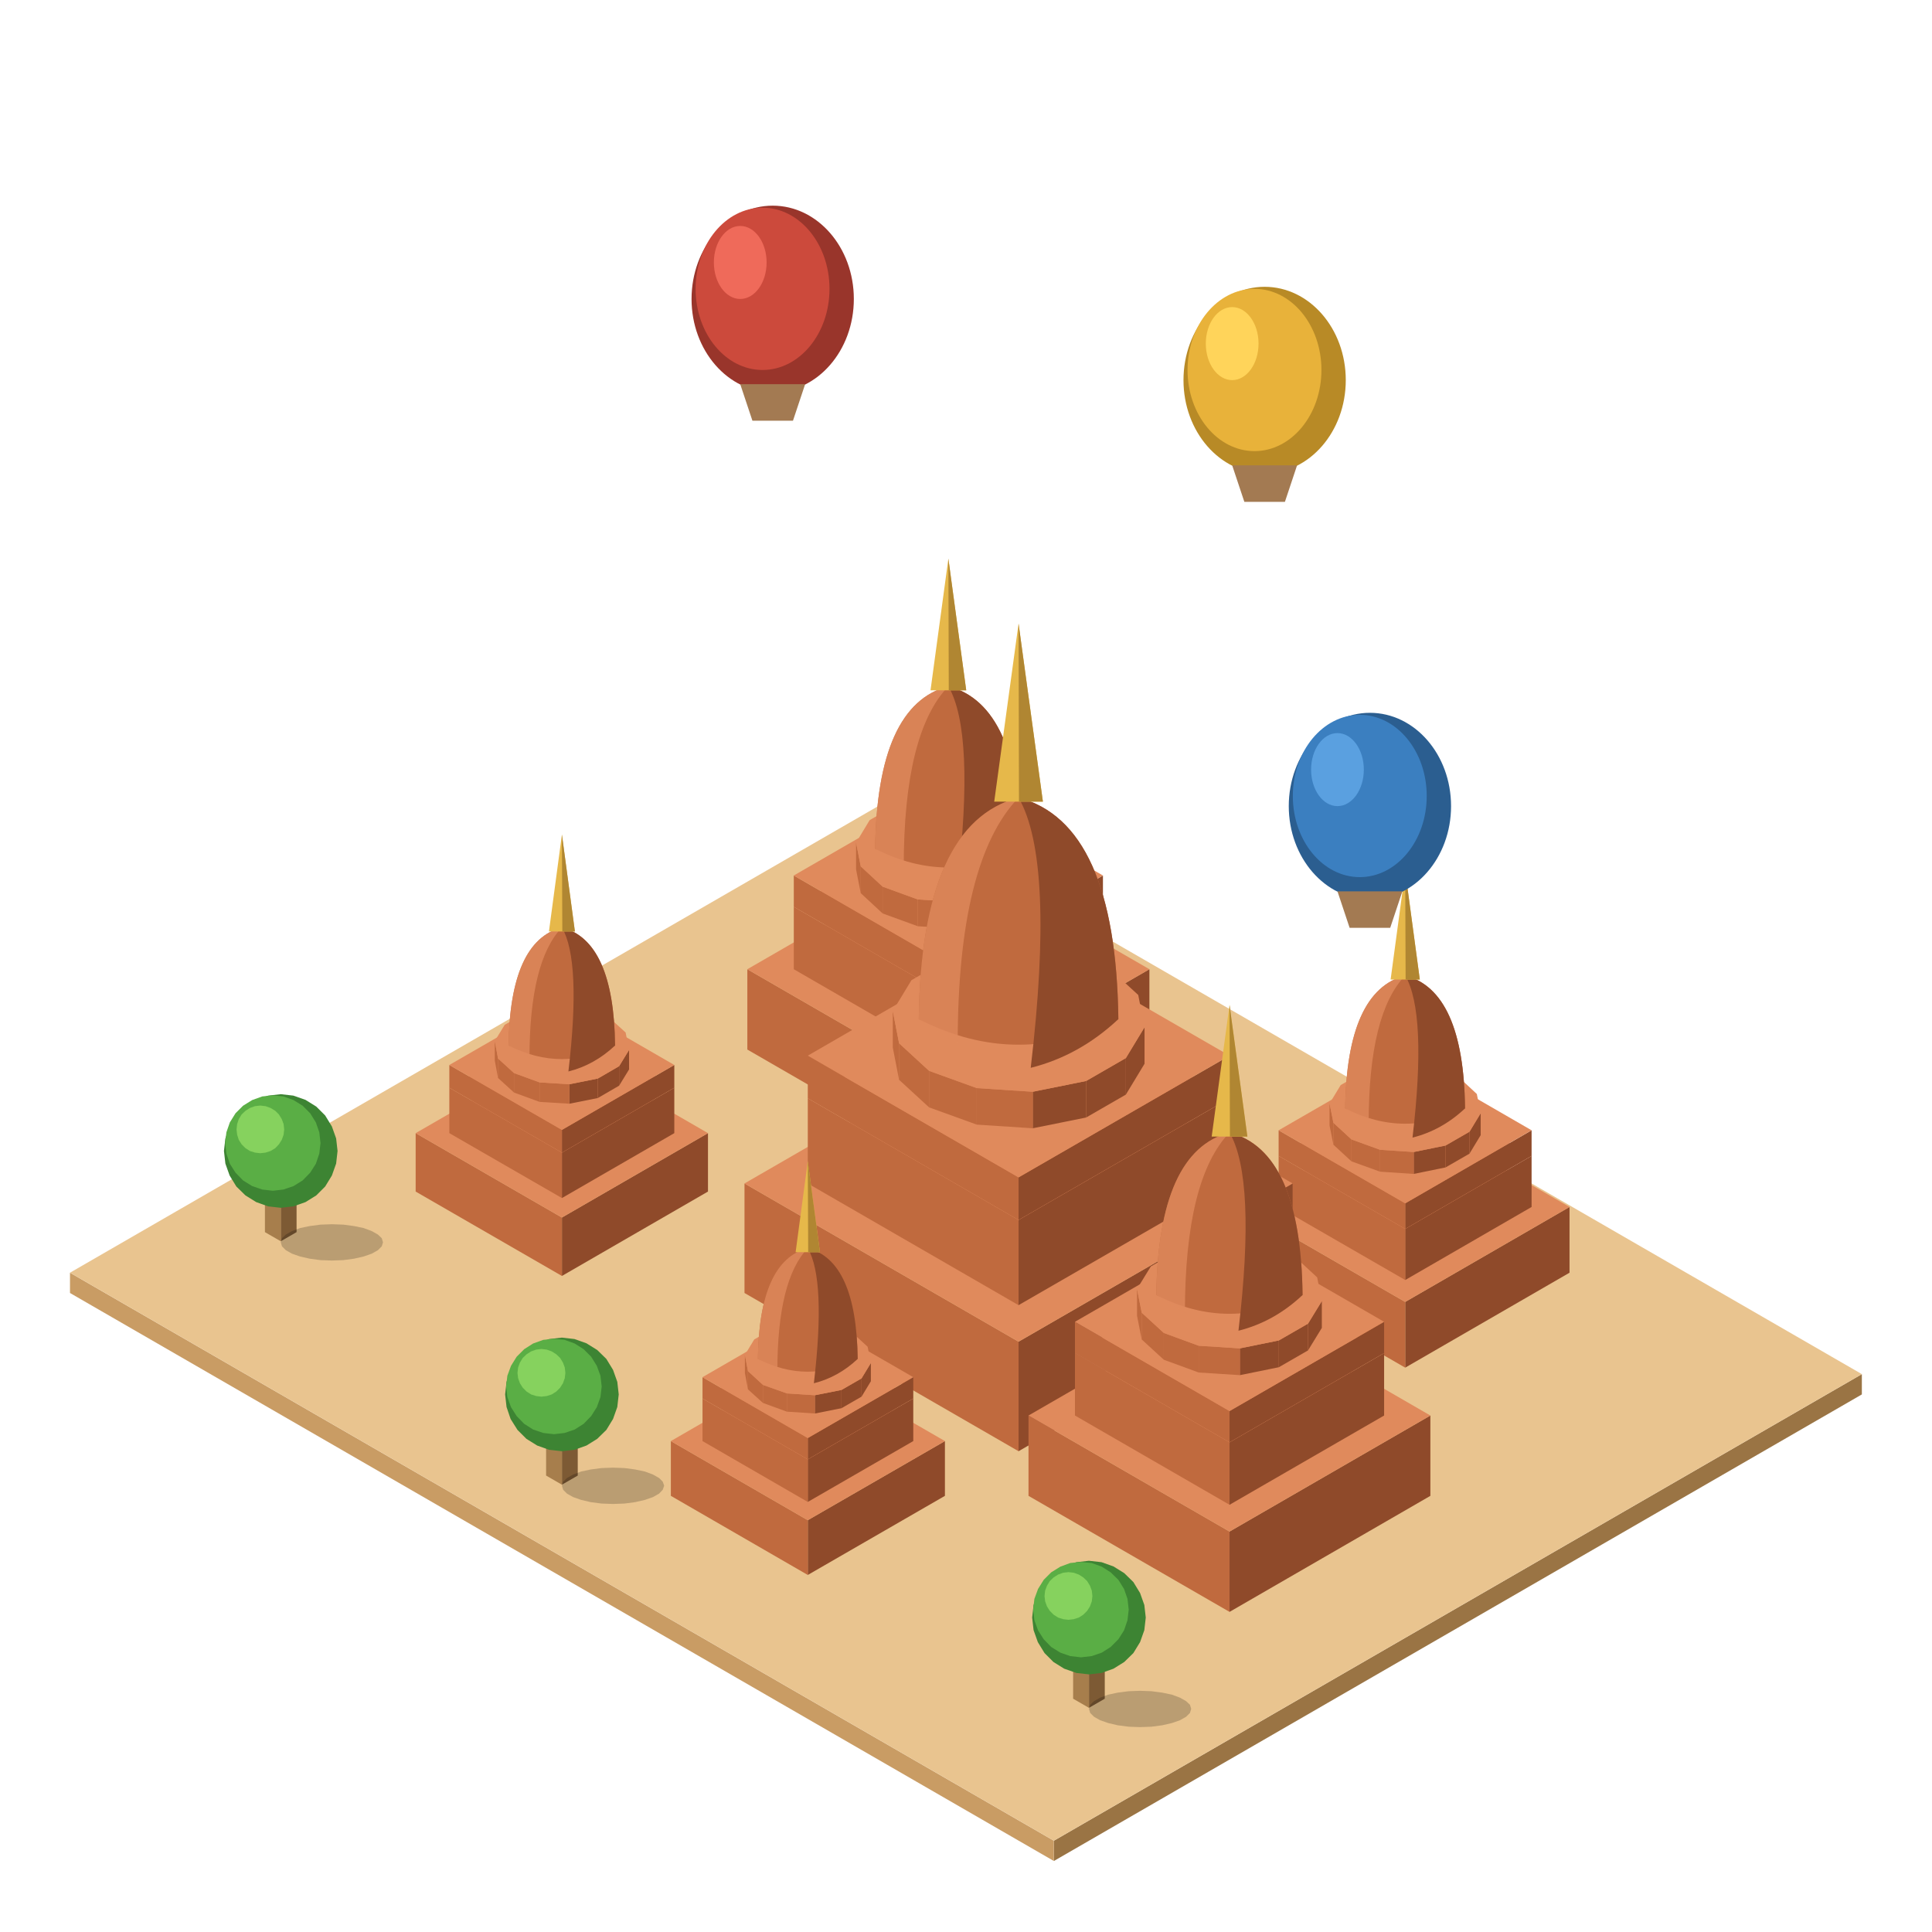
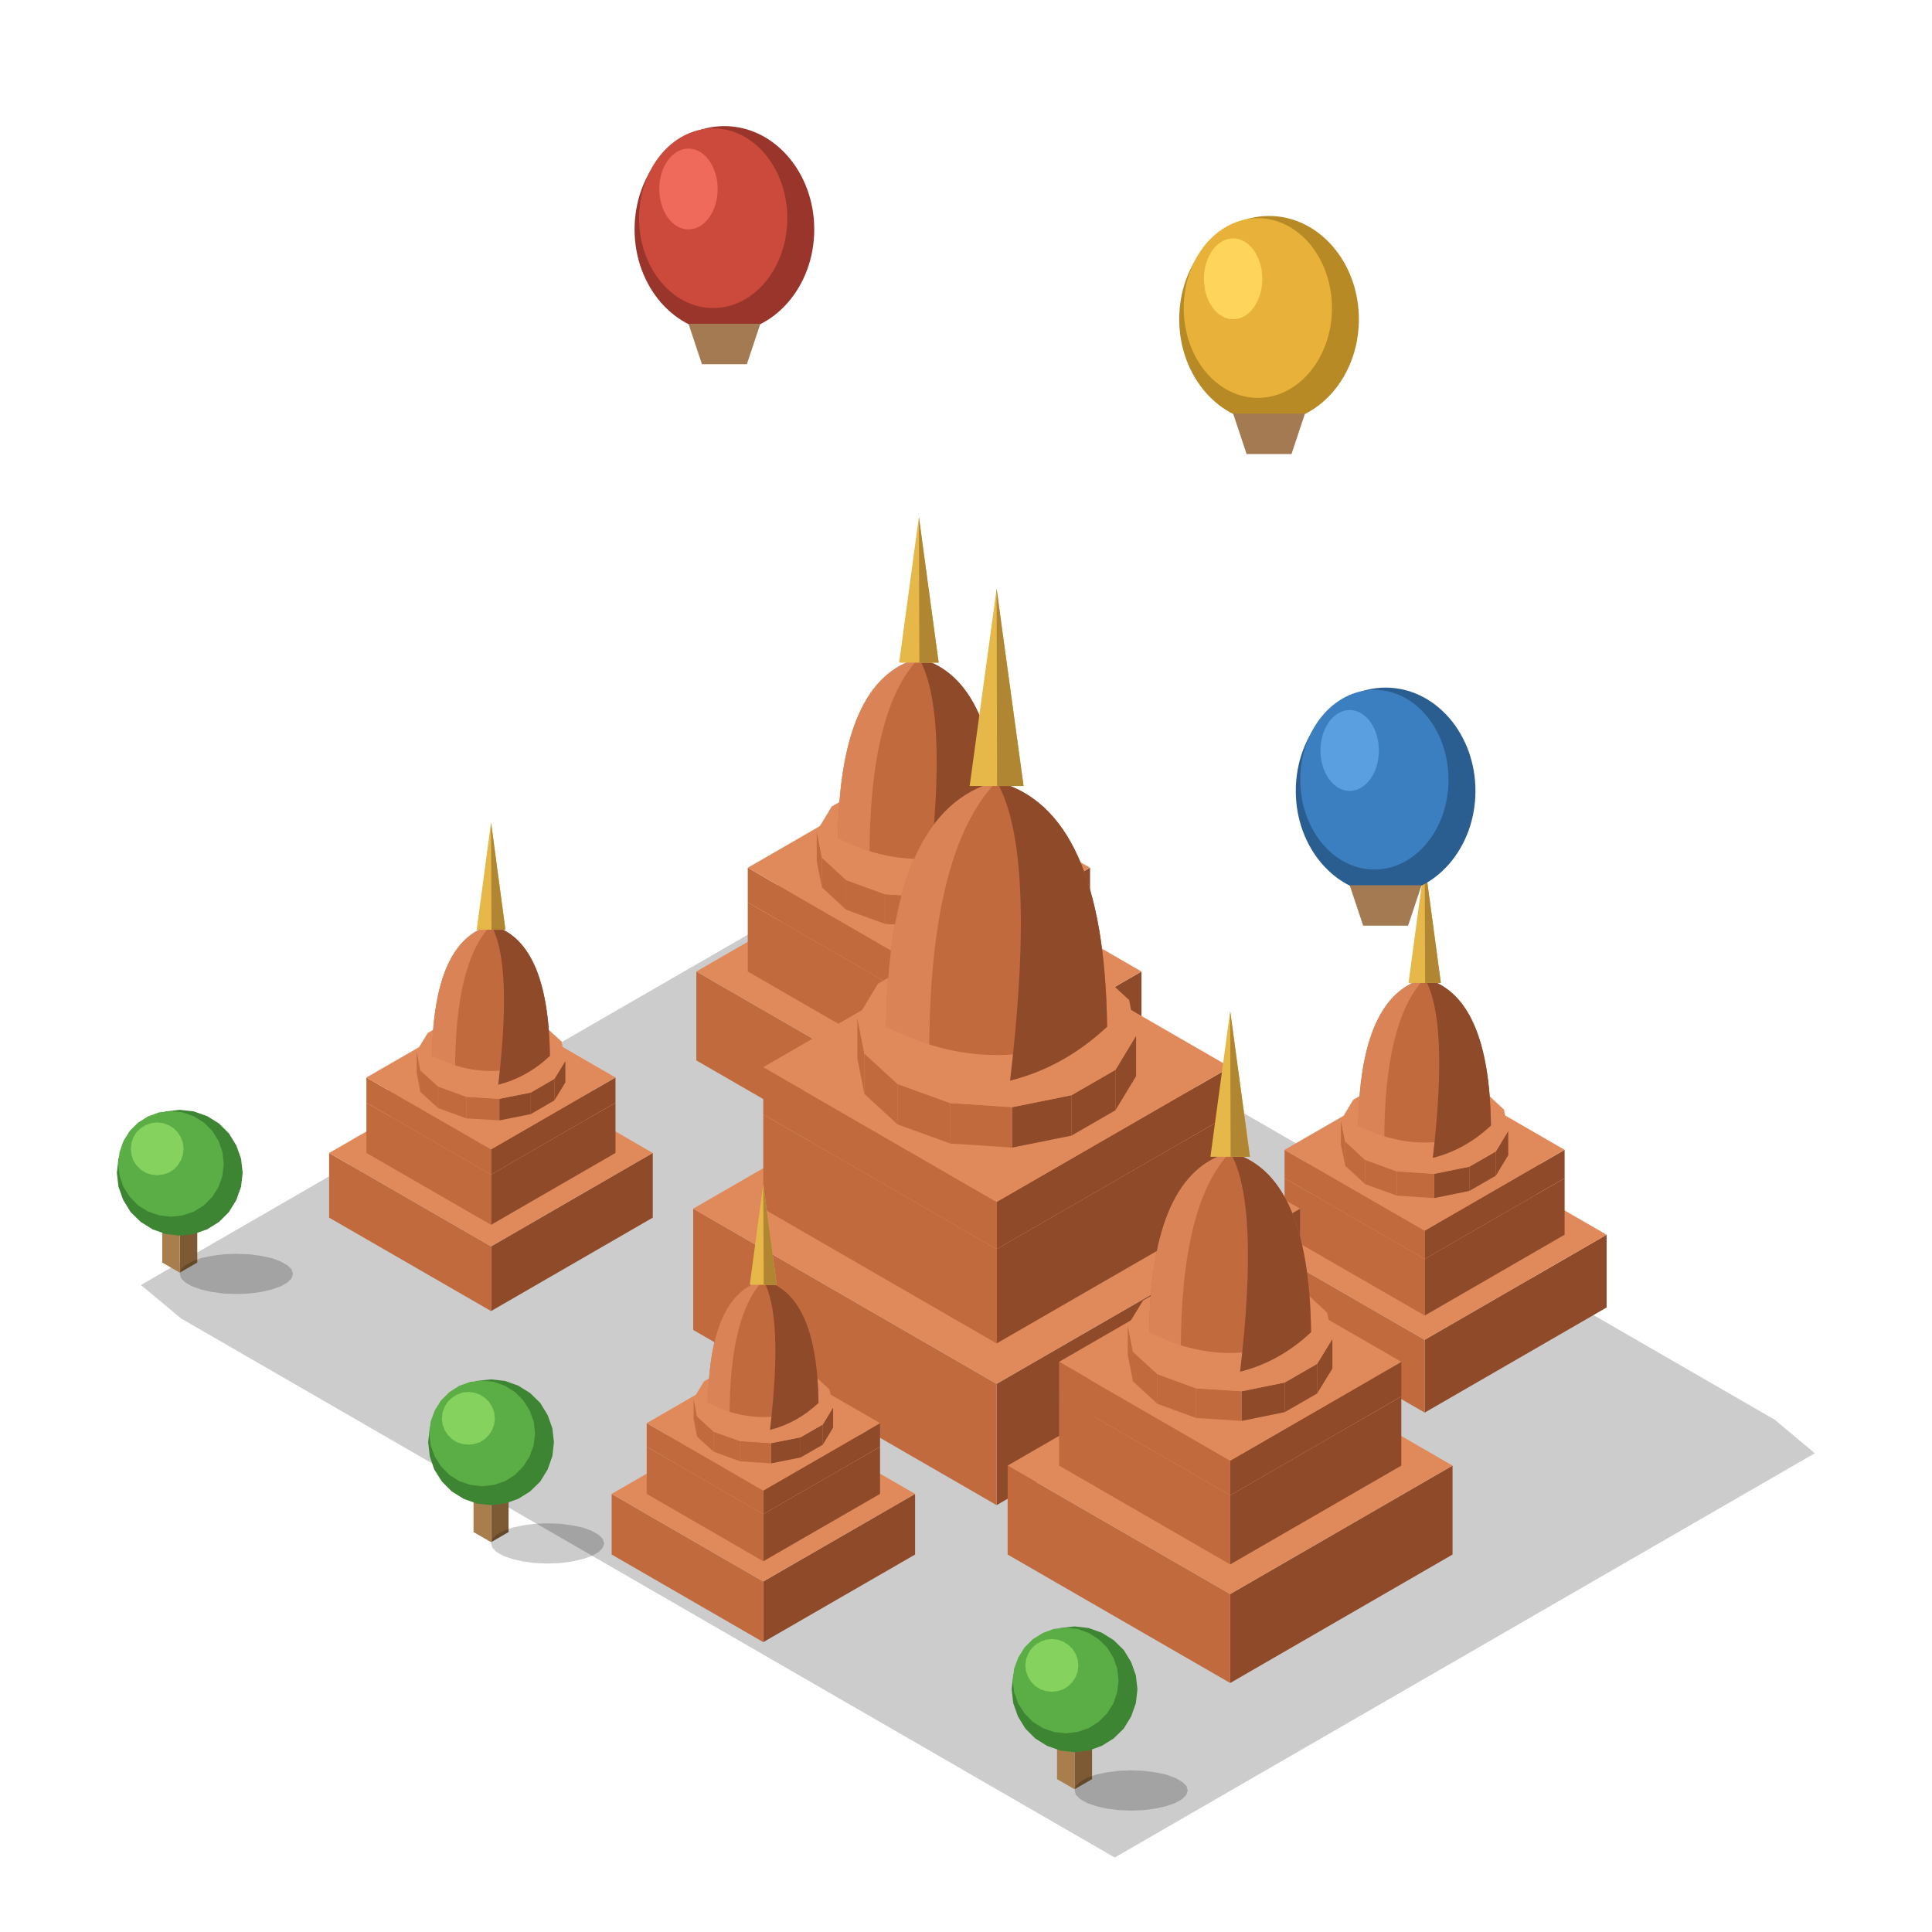
<svg xmlns="http://www.w3.org/2000/svg" viewBox="0 0 80 80">
-   <g transform="translate(39.27 55.22) scale(0.84)">
+   <g transform="translate(38.05 56.93) scale(0.93)">
    <path d="M-34.64 -4L-3.46 -22L38.11 2L39.89 3.49L8.72 21.49L-32.85 -2.51Z" fill="#000000" opacity="0.2" />
-     <path d="M45.03 3L5.2 26L5.2 25L45.03 2Z" fill="#9a7444" />
-     <path d="M-43.3 -2L5.2 26L5.2 25L-43.3 -3Z" fill="#c99c64" />
-     <path d="M-3.46 -26L45.03 2L5.2 25L-43.3 -3Z" fill="#e9c48f" />
    <path d="M9.91 -14L0 -8.28L0 -12.24L9.91 -17.96Z" fill="#8f4a2a" />
    <path d="M-9.91 -14L0 -8.28L0 -12.24L-9.91 -17.96Z" fill="#c06a3e" />
    <path d="M0 -23.68L9.91 -17.96L0 -12.24L-9.91 -17.96Z" fill="#e08a5c" />
    <path d="M7.62 -17.96L0 -13.56L0 -16.64L7.62 -21.04Z" fill="#8f4a2a" />
    <path d="M-7.62 -17.96L0 -13.56L0 -16.64L-7.62 -21.04Z" fill="#c06a3e" />
    <path d="M0 -25.44L7.62 -21.04L0 -16.64L-7.62 -21.04Z" fill="#e08a5c" />
    <path d="M7.62 -21.04L0 -16.64L0 -18.18L7.62 -22.58Z" fill="#8f4a2a" />
    <path d="M-7.62 -21.04L0 -16.64L0 -18.18L-7.62 -22.58Z" fill="#c06a3e" />
    <path d="M0 -26.98L7.62 -22.58L0 -18.18L-7.62 -22.58Z" fill="#e08a5c" />
    <path d="M-4.32 -21.71L-4.55 -22.88L-4.55 -24.2L-4.32 -23.03Z" fill="#c06a3e" />
    <path d="M4.55 -22.28L3.88 -21.17L3.88 -22.49L4.55 -23.6Z" fill="#8f4a2a" />
    <path d="M-3.24 -20.71L-4.32 -21.71L-4.32 -23.03L-3.24 -22.03Z" fill="#c06a3e" />
    <path d="M3.88 -21.17L2.44 -20.34L2.44 -21.66L3.88 -22.49Z" fill="#8f4a2a" />
    <path d="M-1.51 -20.08L-3.24 -20.71L-3.24 -22.03L-1.51 -21.4Z" fill="#c06a3e" />
    <path d="M2.44 -20.34L0.51 -19.95L0.51 -21.27L2.44 -21.66Z" fill="#8f4a2a" />
    <path d="M0.51 -19.95L-1.51 -20.08L-1.51 -21.4L0.51 -21.27Z" fill="#c06a3e" />
    <path d="M2.44 -21.66L0.51 -21.27L-1.51 -21.4L-3.24 -22.03L-4.32 -23.03L-4.55 -24.2L-3.88 -25.31L-2.44 -26.14L-0.51 -26.53L1.51 -26.4L3.24 -25.77L4.32 -24.77L4.55 -23.6L3.88 -22.49Z" fill="#e08a5c" />
    <path d="M-3.61 -23.9Q-3.52 -30.99 0 -31.91Q3.52 -30.99 3.61 -23.9Q0 -22.05 -3.61 -23.9Z" fill="#c06a3e" />
    <path d="M0.44 -22.14Q1.32 -29.62 0 -31.91Q3.52 -30.99 3.61 -23.9Q2.2 -22.58 0.44 -22.14Z" fill="#8f4a2a" />
    <path d="M-3.61 -23.9Q-3.52 -30.99 0 -31.91Q-2.2 -29.62 -2.2 -23.02Z" fill="#e08a5c" opacity="0.8" />
    <path d="M-0.88 -31.71L0.88 -31.71L0 -38.2Z" fill="#e6b84a" />
    <path d="M0.02 -31.71L0.88 -31.71L0 -38.2Z" fill="#b08632" />
    <path d="M30.62 -3L22.52 1.68L22.52 -1.56L30.62 -6.24Z" fill="#8f4a2a" />
    <path d="M14.41 -3L22.52 1.68L22.52 -1.56L14.41 -6.24Z" fill="#c06a3e" />
    <path d="M22.52 -10.92L30.62 -6.24L22.52 -1.56L14.41 -6.24Z" fill="#e08a5c" />
    <path d="M28.75 -6.24L22.52 -2.64L22.52 -5.16L28.75 -8.76Z" fill="#8f4a2a" />
    <path d="M16.28 -6.24L22.52 -2.64L22.52 -5.16L16.28 -8.76Z" fill="#c06a3e" />
    <path d="M22.52 -12.36L28.75 -8.76L22.52 -5.16L16.28 -8.76Z" fill="#e08a5c" />
    <path d="M28.75 -8.76L22.52 -5.16L22.52 -6.42L28.75 -10.02Z" fill="#8f4a2a" />
    <path d="M16.28 -8.76L22.52 -5.16L22.52 -6.42L16.28 -10.02Z" fill="#c06a3e" />
    <path d="M22.52 -13.62L28.75 -10.02L22.52 -6.42L16.28 -10.02Z" fill="#e08a5c" />
    <path d="M18.98 -9.31L18.79 -10.26L18.79 -11.34L18.98 -10.39Z" fill="#c06a3e" />
    <path d="M26.24 -9.78L25.69 -8.87L25.69 -9.95L26.24 -10.86Z" fill="#8f4a2a" />
    <path d="M19.87 -8.49L18.98 -9.31L18.98 -10.39L19.87 -9.57Z" fill="#c06a3e" />
    <path d="M25.69 -8.87L24.51 -8.19L24.51 -9.27L25.69 -9.95Z" fill="#8f4a2a" />
    <path d="M21.28 -7.98L19.87 -8.49L19.87 -9.57L21.28 -9.06Z" fill="#c06a3e" />
    <path d="M24.51 -8.19L22.94 -7.87L22.94 -8.95L24.51 -9.27Z" fill="#8f4a2a" />
    <path d="M22.94 -7.87L21.28 -7.98L21.28 -9.06L22.94 -8.95Z" fill="#c06a3e" />
    <path d="M24.51 -9.27L22.94 -8.95L21.28 -9.06L19.87 -9.57L18.98 -10.39L18.79 -11.34L19.34 -12.25L20.52 -12.93L22.1 -13.25L23.75 -13.14L25.17 -12.63L26.05 -11.81L26.24 -10.86L25.69 -9.95Z" fill="#e08a5c" />
    <path d="M19.56 -11.1Q19.64 -16.9 22.52 -17.65Q25.4 -16.9 25.47 -11.1Q22.52 -9.59 19.56 -11.1Z" fill="#c06a3e" />
    <path d="M22.88 -9.66Q23.6 -15.78 22.52 -17.65Q25.4 -16.9 25.47 -11.1Q24.32 -10.02 22.88 -9.66Z" fill="#8f4a2a" />
    <path d="M19.56 -11.1Q19.64 -16.9 22.52 -17.65Q20.72 -15.78 20.72 -10.38Z" fill="#e08a5c" opacity="0.8" />
    <path d="M21.8 -17.45L23.24 -17.45L22.52 -22.8Z" fill="#e6b84a" />
    <path d="M22.54 -17.45L23.24 -17.45L22.52 -22.8Z" fill="#b08632" />
    <path d="M16.97 -2L3.46 5.8L3.46 0.4L16.97 -7.4Z" fill="#8f4a2a" />
    <path d="M-10.05 -2L3.46 5.8L3.46 0.4L-10.05 -7.4Z" fill="#c06a3e" />
    <path d="M3.46 -15.2L16.97 -7.4L3.46 0.4L-10.05 -7.4Z" fill="#e08a5c" />
    <path d="M13.86 -7.4L3.46 -1.4L3.46 -5.6L13.86 -11.6Z" fill="#8f4a2a" />
    <path d="M-6.93 -7.4L3.46 -1.4L3.46 -5.6L-6.93 -11.6Z" fill="#c06a3e" />
    <path d="M3.46 -17.6L13.86 -11.6L3.46 -5.6L-6.93 -11.6Z" fill="#e08a5c" />
    <path d="M13.86 -11.6L3.46 -5.6L3.46 -7.7L13.86 -13.7Z" fill="#8f4a2a" />
    <path d="M-6.93 -11.6L3.46 -5.6L3.46 -7.7L-6.93 -13.7Z" fill="#c06a3e" />
    <path d="M3.46 -19.7L13.86 -13.7L3.46 -7.7L-6.93 -13.7Z" fill="#e08a5c" />
    <path d="M-2.43 -12.51L-2.74 -14.1L-2.74 -15.9L-2.43 -14.31Z" fill="#c06a3e" />
    <path d="M9.67 -13.3L8.75 -11.78L8.75 -13.58L9.67 -15.1Z" fill="#8f4a2a" />
    <path d="M-0.95 -11.15L-2.43 -12.51L-2.43 -14.31L-0.95 -12.95Z" fill="#c06a3e" />
    <path d="M8.75 -11.78L6.79 -10.65L6.79 -12.45L8.75 -13.58Z" fill="#8f4a2a" />
    <path d="M1.4 -10.3L-0.95 -11.15L-0.95 -12.95L1.4 -12.1Z" fill="#c06a3e" />
    <path d="M6.79 -10.65L4.16 -10.12L4.16 -11.92L6.79 -12.45Z" fill="#8f4a2a" />
    <path d="M4.16 -10.12L1.4 -10.3L1.4 -12.1L4.16 -11.92Z" fill="#c06a3e" />
    <path d="M6.79 -12.45L4.16 -11.92L1.4 -12.1L-0.95 -12.95L-2.43 -14.31L-2.74 -15.9L-1.82 -17.42L0.14 -18.55L2.76 -19.08L5.53 -18.9L7.88 -18.05L9.36 -16.69L9.67 -15.1L8.75 -13.58Z" fill="#e08a5c" />
    <path d="M-1.46 -15.5Q-1.34 -25.17 3.46 -26.42Q8.26 -25.17 8.38 -15.5Q3.46 -12.98 -1.46 -15.5Z" fill="#c06a3e" />
    <path d="M4.06 -13.1Q5.26 -23.3 3.46 -26.42Q8.26 -25.17 8.38 -15.5Q6.46 -13.7 4.06 -13.1Z" fill="#8f4a2a" />
    <path d="M-1.46 -15.5Q-1.34 -25.17 3.46 -26.42Q0.46 -23.3 0.46 -14.3Z" fill="#e08a5c" opacity="0.8" />
    <path d="M2.26 -26.22L4.66 -26.22L3.46 -35Z" fill="#e6b84a" />
    <path d="M3.48 -26.22L4.66 -26.22L3.46 -35Z" fill="#b08632" />
    <path d="M-11.85 -7L-19.05 -2.84L-19.05 -5.72L-11.85 -9.88Z" fill="#8f4a2a" />
    <path d="M-26.26 -7L-19.05 -2.84L-19.05 -5.72L-26.26 -9.88Z" fill="#c06a3e" />
    <path d="M-19.05 -14.04L-11.85 -9.88L-19.05 -5.72L-26.26 -9.88Z" fill="#e08a5c" />
    <path d="M-13.51 -9.88L-19.05 -6.68L-19.05 -8.92L-13.51 -12.12Z" fill="#8f4a2a" />
    <path d="M-24.6 -9.88L-19.05 -6.68L-19.05 -8.92L-24.6 -12.12Z" fill="#c06a3e" />
    <path d="M-19.05 -15.32L-13.51 -12.12L-19.05 -8.92L-24.6 -12.12Z" fill="#e08a5c" />
    <path d="M-13.51 -12.12L-19.05 -8.92L-19.05 -10.04L-13.51 -13.24Z" fill="#8f4a2a" />
    <path d="M-24.6 -12.12L-19.05 -8.92L-19.05 -10.04L-24.6 -13.24Z" fill="#c06a3e" />
    <path d="M-19.05 -16.44L-13.51 -13.24L-19.05 -10.04L-24.6 -13.24Z" fill="#e08a5c" />
    <path d="M-22.2 -12.6L-22.36 -13.46L-22.36 -14.42L-22.2 -13.56Z" fill="#c06a3e" />
    <path d="M-15.74 -13.02L-16.23 -12.22L-16.23 -13.18L-15.74 -13.98Z" fill="#8f4a2a" />
    <path d="M-21.41 -11.88L-22.2 -12.6L-22.2 -13.56L-21.41 -12.84Z" fill="#c06a3e" />
    <path d="M-16.23 -12.22L-17.28 -11.61L-17.28 -12.57L-16.23 -13.18Z" fill="#8f4a2a" />
    <path d="M-20.15 -11.42L-21.41 -11.88L-21.41 -12.84L-20.15 -12.38Z" fill="#c06a3e" />
    <path d="M-17.28 -11.61L-18.68 -11.33L-18.68 -12.29L-17.28 -12.57Z" fill="#8f4a2a" />
    <path d="M-18.68 -11.33L-20.15 -11.42L-20.15 -12.38L-18.68 -12.29Z" fill="#c06a3e" />
    <path d="M-17.28 -12.57L-18.68 -12.29L-20.15 -12.38L-21.41 -12.84L-22.2 -13.56L-22.36 -14.42L-21.87 -15.22L-20.82 -15.83L-19.43 -16.11L-17.95 -16.02L-16.7 -15.56L-15.91 -14.84L-15.74 -13.98L-16.23 -13.18Z" fill="#e08a5c" />
    <path d="M-21.68 -14.2Q-21.61 -19.36 -19.05 -20.02Q-16.49 -19.36 -16.43 -14.2Q-19.05 -12.86 -21.68 -14.2Z" fill="#c06a3e" />
    <path d="M-18.73 -12.92Q-18.09 -18.36 -19.05 -20.02Q-16.49 -19.36 -16.43 -14.2Q-17.45 -13.24 -18.73 -12.92Z" fill="#8f4a2a" />
    <path d="M-21.68 -14.2Q-21.61 -19.36 -19.05 -20.02Q-20.65 -18.36 -20.65 -13.56Z" fill="#e08a5c" opacity="0.8" />
    <path d="M-19.69 -19.82L-18.41 -19.82L-19.05 -24.6Z" fill="#e6b84a" />
    <path d="M-19.03 -19.82L-18.41 -19.82L-19.05 -24.6Z" fill="#b08632" />
    <path d="M23.76 8L13.86 13.72L13.86 9.76L23.76 4.04Z" fill="#8f4a2a" />
    <path d="M3.95 8L13.86 13.72L13.86 9.76L3.95 4.04Z" fill="#c06a3e" />
    <path d="M13.86 -1.68L23.76 4.04L13.86 9.76L3.95 4.04Z" fill="#e08a5c" />
    <path d="M21.48 4.04L13.86 8.44L13.86 5.36L21.48 0.96Z" fill="#8f4a2a" />
    <path d="M6.24 4.04L13.86 8.44L13.86 5.36L6.24 0.96Z" fill="#c06a3e" />
    <path d="M13.86 -3.44L21.48 0.96L13.86 5.36L6.24 0.96Z" fill="#e08a5c" />
    <path d="M21.48 0.96L13.86 5.36L13.86 3.82L21.48 -0.58Z" fill="#8f4a2a" />
    <path d="M6.24 0.96L13.86 5.36L13.86 3.82L6.24 -0.58Z" fill="#c06a3e" />
    <path d="M13.86 -4.98L21.48 -0.58L13.86 3.82L6.24 -0.58Z" fill="#e08a5c" />
    <path d="M9.53 0.29L9.3 -0.88L9.3 -2.2L9.53 -1.03Z" fill="#c06a3e" />
    <path d="M18.41 -0.28L17.73 0.83L17.73 -0.49L18.41 -1.6Z" fill="#8f4a2a" />
    <path d="M10.62 1.29L9.53 0.29L9.53 -1.03L10.62 -0.03Z" fill="#c06a3e" />
    <path d="M17.73 0.83L16.29 1.66L16.29 0.34L17.73 -0.49Z" fill="#8f4a2a" />
    <path d="M12.34 1.92L10.62 1.29L10.62 -0.03L12.34 0.6Z" fill="#c06a3e" />
    <path d="M16.29 1.66L14.37 2.05L14.37 0.73L16.29 0.34Z" fill="#8f4a2a" />
    <path d="M14.37 2.05L12.34 1.92L12.34 0.6L14.37 0.73Z" fill="#c06a3e" />
    <path d="M16.29 0.34L14.37 0.73L12.34 0.6L10.62 -0.03L9.53 -1.03L9.3 -2.2L9.98 -3.31L11.42 -4.14L13.34 -4.53L15.37 -4.4L17.1 -3.77L18.18 -2.77L18.41 -1.6L17.73 -0.49Z" fill="#e08a5c" />
    <path d="M10.25 -1.9Q10.34 -8.99 13.86 -9.91Q17.38 -8.99 17.46 -1.9Q13.86 -0.05 10.25 -1.9Z" fill="#c06a3e" />
    <path d="M14.3 -0.14Q15.18 -7.62 13.86 -9.91Q17.38 -8.99 17.46 -1.9Q16.06 -0.58 14.3 -0.14Z" fill="#8f4a2a" />
    <path d="M10.25 -1.9Q10.34 -8.99 13.86 -9.91Q11.66 -7.62 11.66 -1.02Z" fill="#e08a5c" opacity="0.8" />
    <path d="M12.98 -9.71L14.74 -9.71L13.86 -16.2Z" fill="#e6b84a" />
    <path d="M13.88 -9.71L14.74 -9.71L13.86 -16.2Z" fill="#b08632" />
    <path d="M-0.17 8L-6.93 11.9L-6.93 9.2L-0.17 5.3Z" fill="#8f4a2a" />
    <path d="M-13.68 8L-6.93 11.9L-6.93 9.2L-13.68 5.3Z" fill="#c06a3e" />
    <path d="M-6.93 1.4L-0.17 5.3L-6.93 9.2L-13.68 5.3Z" fill="#e08a5c" />
    <path d="M-1.73 5.3L-6.93 8.3L-6.93 6.2L-1.73 3.2Z" fill="#8f4a2a" />
    <path d="M-12.12 5.3L-6.93 8.3L-6.93 6.2L-12.12 3.2Z" fill="#c06a3e" />
    <path d="M-6.93 0.2L-1.73 3.2L-6.93 6.2L-12.12 3.2Z" fill="#e08a5c" />
    <path d="M-1.73 3.2L-6.93 6.2L-6.93 5.15L-1.73 2.15Z" fill="#8f4a2a" />
    <path d="M-12.12 3.2L-6.93 6.2L-6.93 5.15L-12.12 2.15Z" fill="#c06a3e" />
    <path d="M-6.93 -0.85L-1.73 2.15L-6.93 5.15L-12.12 2.15Z" fill="#e08a5c" />
    <path d="M-9.88 2.75L-10.03 1.95L-10.03 1.05L-9.88 1.85Z" fill="#c06a3e" />
    <path d="M-3.82 2.35L-4.28 3.11L-4.28 2.21L-3.82 1.45Z" fill="#8f4a2a" />
    <path d="M-9.14 3.42L-9.88 2.75L-9.88 1.85L-9.14 2.53Z" fill="#c06a3e" />
    <path d="M-4.28 3.11L-5.27 3.68L-5.27 2.78L-4.28 2.21Z" fill="#8f4a2a" />
    <path d="M-7.96 3.85L-9.14 3.42L-9.14 2.53L-7.96 2.95Z" fill="#c06a3e" />
    <path d="M-5.27 3.68L-6.58 3.94L-6.58 3.04L-5.27 2.78Z" fill="#8f4a2a" />
    <path d="M-6.58 3.94L-7.96 3.85L-7.96 2.95L-6.58 3.04Z" fill="#c06a3e" />
    <path d="M-5.27 2.78L-6.58 3.04L-7.96 2.95L-9.14 2.53L-9.88 1.85L-10.03 1.05L-9.57 0.29L-8.59 -0.28L-7.28 -0.54L-5.9 -0.45L-4.72 -0.03L-3.98 0.65L-3.82 1.45L-4.28 2.21Z" fill="#e08a5c" />
    <path d="M-9.39 1.25Q-9.33 -3.59 -6.93 -4.21Q-4.53 -3.59 -4.47 1.25Q-6.93 2.51 -9.39 1.25Z" fill="#c06a3e" />
    <path d="M-6.63 2.45Q-6.03 -2.65 -6.93 -4.21Q-4.53 -3.59 -4.47 1.25Q-5.43 2.15 -6.63 2.45Z" fill="#8f4a2a" />
    <path d="M-9.39 1.25Q-9.33 -3.59 -6.93 -4.21Q-8.43 -2.65 -8.43 1.85Z" fill="#e08a5c" opacity="0.8" />
    <path d="M-7.53 -4.01L-6.33 -4.01L-6.93 -8.5Z" fill="#e6b84a" />
    <path d="M-6.91 -4.01L-6.33 -4.01L-6.93 -8.5Z" fill="#b08632" />
    <path d="M-32.13 -5L-32.91 -4.55L-32.91 -6.95L-32.13 -7.4Z" fill="#7d5a34" />
    <path d="M-33.69 -5L-32.91 -4.55L-32.91 -6.95L-33.69 -7.4Z" fill="#a77e4c" />
    <path d="M-27.87 -4.5L-27.93 -4.3L-28.12 -4.11L-28.42 -3.94L-28.82 -3.8L-29.3 -3.69L-29.83 -3.62L-30.39 -3.6L-30.95 -3.62L-31.48 -3.69L-31.96 -3.8L-32.36 -3.94L-32.66 -4.11L-32.85 -4.3L-32.91 -4.5L-32.85 -4.7L-32.66 -4.88L-32.36 -5.05L-31.96 -5.2L-31.48 -5.3L-30.95 -5.37L-30.39 -5.39L-29.83 -5.37L-29.3 -5.3L-28.82 -5.2L-28.42 -5.05L-28.12 -4.88L-27.93 -4.7Z" fill="#000000" opacity="0.2" />
    <path d="M-30.11 -9L-30.18 -8.38L-30.39 -7.79L-30.72 -7.25L-31.16 -6.81L-31.69 -6.48L-32.29 -6.27L-32.91 -6.2L-33.53 -6.27L-34.12 -6.48L-34.65 -6.81L-35.1 -7.25L-35.43 -7.79L-35.64 -8.38L-35.71 -9L-35.64 -9.62L-35.43 -10.21L-35.1 -10.75L-34.65 -11.19L-34.12 -11.52L-33.53 -11.73L-32.91 -11.8L-32.29 -11.73L-31.69 -11.52L-31.16 -11.19L-30.72 -10.75L-30.39 -10.21L-30.18 -9.62Z" fill="#3d8433" />
    <path d="M-30.95 -9.39L-31.01 -8.87L-31.18 -8.37L-31.46 -7.93L-31.83 -7.55L-32.28 -7.27L-32.78 -7.1L-33.3 -7.04L-33.82 -7.1L-34.32 -7.27L-34.77 -7.55L-35.14 -7.93L-35.42 -8.37L-35.59 -8.87L-35.65 -9.39L-35.59 -9.92L-35.42 -10.41L-35.14 -10.86L-34.77 -11.23L-34.32 -11.51L-33.82 -11.69L-33.3 -11.74L-32.78 -11.69L-32.28 -11.51L-31.83 -11.23L-31.46 -10.86L-31.18 -10.41L-31.01 -9.92Z" fill="#5aae45" />
    <path d="M-32.74 -10.06L-32.77 -9.8L-32.86 -9.55L-33 -9.33L-33.18 -9.14L-33.41 -9L-33.66 -8.92L-33.92 -8.89L-34.18 -8.92L-34.43 -9L-34.65 -9.14L-34.84 -9.33L-34.98 -9.55L-35.06 -9.8L-35.09 -10.06L-35.06 -10.33L-34.98 -10.57L-34.84 -10.8L-34.65 -10.98L-34.43 -11.12L-34.18 -11.21L-33.92 -11.24L-33.66 -11.21L-33.41 -11.12L-33.18 -10.98L-33 -10.8L-32.86 -10.57L-32.77 -10.33Z" fill="#86d25e" />
    <path d="M7.71 18L6.93 18.45L6.93 16.05L7.71 15.6Z" fill="#7d5a34" />
    <path d="M6.15 18L6.93 18.45L6.93 16.05L6.15 15.6Z" fill="#a77e4c" />
    <path d="M11.97 18.5L11.91 18.7L11.72 18.89L11.42 19.06L11.02 19.2L10.54 19.31L10.01 19.38L9.45 19.4L8.89 19.38L8.35 19.31L7.88 19.2L7.48 19.06L7.18 18.89L6.99 18.7L6.93 18.5L6.99 18.3L7.18 18.12L7.48 17.95L7.88 17.8L8.35 17.7L8.89 17.63L9.45 17.61L10.01 17.63L10.54 17.7L11.02 17.8L11.42 17.95L11.72 18.12L11.91 18.3Z" fill="#000000" opacity="0.2" />
    <path d="M9.73 14L9.66 14.62L9.45 15.21L9.12 15.75L8.67 16.19L8.14 16.52L7.55 16.73L6.93 16.8L6.31 16.73L5.71 16.52L5.18 16.19L4.74 15.75L4.41 15.21L4.2 14.62L4.13 14L4.2 13.38L4.41 12.79L4.74 12.25L5.18 11.81L5.71 11.48L6.31 11.27L6.93 11.2L7.55 11.27L8.14 11.48L8.67 11.81L9.12 12.25L9.45 12.79L9.66 13.38Z" fill="#3d8433" />
    <path d="M8.89 13.61L8.83 14.13L8.66 14.63L8.38 15.07L8 15.45L7.56 15.73L7.06 15.9L6.54 15.96L6.01 15.9L5.52 15.73L5.07 15.45L4.7 15.07L4.42 14.63L4.24 14.13L4.18 13.61L4.24 13.08L4.42 12.59L4.7 12.14L5.07 11.77L5.52 11.49L6.01 11.31L6.54 11.26L7.06 11.31L7.56 11.49L8 11.77L8.38 12.14L8.66 12.59L8.83 13.08Z" fill="#5aae45" />
    <path d="M7.1 12.94L7.07 13.2L6.98 13.45L6.84 13.67L6.65 13.86L6.43 14L6.18 14.08L5.92 14.11L5.66 14.08L5.41 14L5.19 13.86L5 13.67L4.86 13.45L4.77 13.2L4.74 12.94L4.77 12.67L4.86 12.43L5 12.2L5.19 12.02L5.41 11.88L5.66 11.79L5.92 11.76L6.18 11.79L6.43 11.88L6.65 12.02L6.84 12.2L6.98 12.43L7.07 12.67Z" fill="#86d25e" />
    <path d="M-18.27 7L-19.05 7.45L-19.05 5.05L-18.27 4.6Z" fill="#7d5a34" />
    <path d="M-19.83 7L-19.05 7.45L-19.05 5.05L-19.83 4.6Z" fill="#a77e4c" />
    <path d="M-14.01 7.5L-14.08 7.7L-14.26 7.89L-14.56 8.06L-14.96 8.2L-15.44 8.31L-15.97 8.38L-16.53 8.4L-17.09 8.38L-17.63 8.31L-18.1 8.2L-18.5 8.06L-18.8 7.89L-18.99 7.7L-19.05 7.5L-18.99 7.3L-18.8 7.12L-18.5 6.95L-18.1 6.8L-17.63 6.7L-17.09 6.63L-16.53 6.61L-15.97 6.63L-15.44 6.7L-14.96 6.8L-14.56 6.95L-14.26 7.12L-14.08 7.3Z" fill="#000000" opacity="0.2" />
    <path d="M-16.25 3L-16.32 3.62L-16.53 4.21L-16.86 4.75L-17.31 5.19L-17.84 5.52L-18.43 5.73L-19.05 5.8L-19.68 5.73L-20.27 5.52L-20.8 5.19L-21.24 4.75L-21.58 4.21L-21.78 3.62L-21.85 3L-21.78 2.38L-21.58 1.79L-21.24 1.25L-20.8 0.81L-20.27 0.48L-19.68 0.27L-19.05 0.2L-18.43 0.27L-17.84 0.48L-17.31 0.81L-16.86 1.25L-16.53 1.79L-16.32 2.38Z" fill="#3d8433" />
    <path d="M-17.09 2.61L-17.15 3.13L-17.33 3.63L-17.61 4.07L-17.98 4.45L-18.42 4.73L-18.92 4.9L-19.44 4.96L-19.97 4.9L-20.47 4.73L-20.91 4.45L-21.28 4.07L-21.56 3.63L-21.74 3.13L-21.8 2.61L-21.74 2.08L-21.56 1.59L-21.28 1.14L-20.91 0.77L-20.47 0.49L-19.97 0.31L-19.44 0.26L-18.92 0.31L-18.42 0.49L-17.98 0.77L-17.61 1.14L-17.33 1.59L-17.15 2.08Z" fill="#5aae45" />
    <path d="M-18.88 1.94L-18.91 2.2L-19 2.45L-19.14 2.67L-19.33 2.86L-19.55 3L-19.8 3.08L-20.06 3.11L-20.32 3.08L-20.57 3L-20.79 2.86L-20.98 2.67L-21.12 2.45L-21.21 2.2L-21.24 1.94L-21.21 1.67L-21.12 1.43L-20.98 1.2L-20.79 1.02L-20.57 0.88L-20.32 0.79L-20.06 0.76L-19.8 0.79L-19.55 0.88L-19.33 1.02L-19.14 1.2L-19 1.43L-18.91 1.67Z" fill="#86d25e" />
    <g>
      <animateTransform attributeName="transform" type="translate" values="0 0;0 -2.4;0 0" dur="5s" repeatCount="indefinite" />
      <ellipse cx="-8.66" cy="-51.00" rx="4" ry="4.6" fill="#99352b" />
      <ellipse cx="-9.16" cy="-51.50" rx="3.3" ry="4" fill="#cc4a3c" />
      <ellipse cx="-10.26" cy="-52.80" rx="1.3" ry="1.8" fill="#ef6a5a" />
      <path d="M-10.26 -46.80L-7.06 -46.80L-7.66 -45.00L-9.66 -45.00Z" fill="#a37a52" />
    </g>
    <g>
      <animateTransform attributeName="transform" type="translate" values="0 0;0 -2.4;0 0" dur="6s" repeatCount="indefinite" />
      <ellipse cx="15.59" cy="-47.00" rx="4" ry="4.6" fill="#b88a26" />
      <ellipse cx="15.09" cy="-47.50" rx="3.3" ry="4" fill="#e8b23a" />
      <ellipse cx="13.99" cy="-48.80" rx="1.3" ry="1.8" fill="#ffd45a" />
      <path d="M13.99 -42.80L17.19 -42.80L16.59 -41.00L14.59 -41.00Z" fill="#a37a52" />
    </g>
    <g>
      <animateTransform attributeName="transform" type="translate" values="0 0;0 -2.4;0 0" dur="7s" repeatCount="indefinite" />
      <ellipse cx="20.78" cy="-26.00" rx="4" ry="4.6" fill="#2b5e90" />
      <ellipse cx="20.28" cy="-26.50" rx="3.3" ry="4" fill="#3b7fc0" />
      <ellipse cx="19.18" cy="-27.80" rx="1.3" ry="1.8" fill="#5aa0e0" />
      <path d="M19.18 -21.80L22.38 -21.80L21.78 -20.00L19.78 -20.00Z" fill="#a37a52" />
    </g>
  </g>
</svg>
